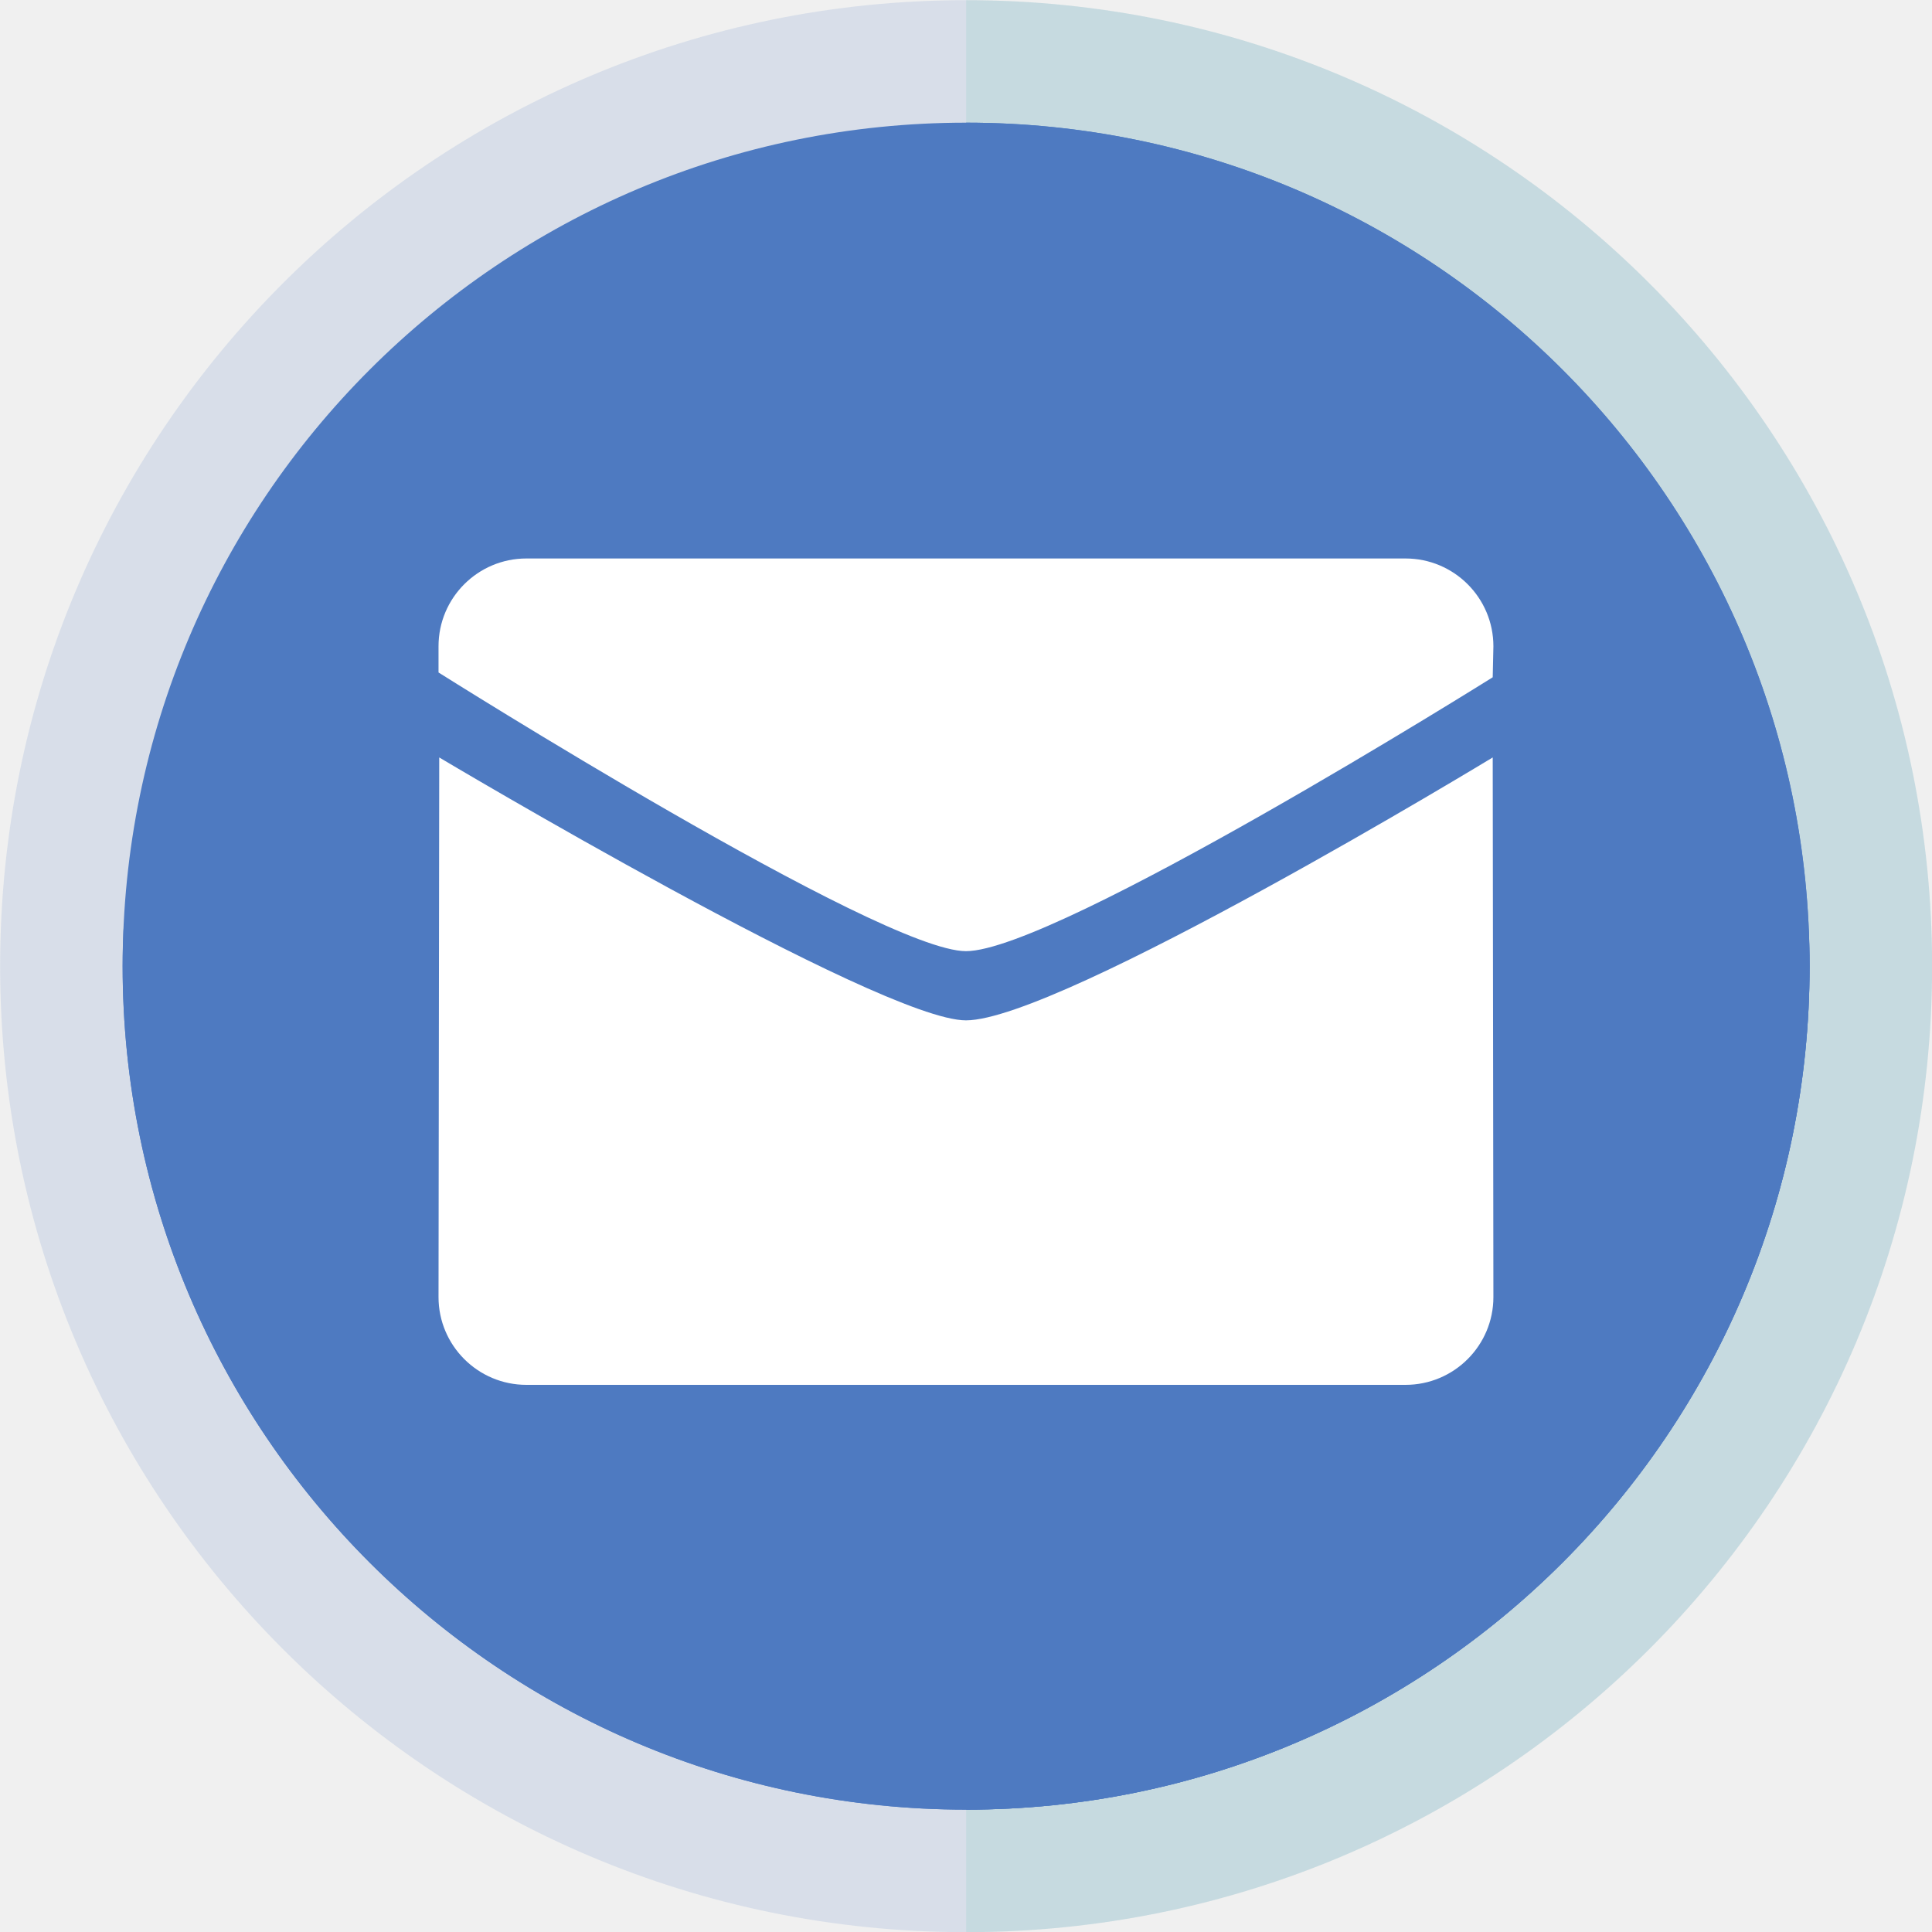
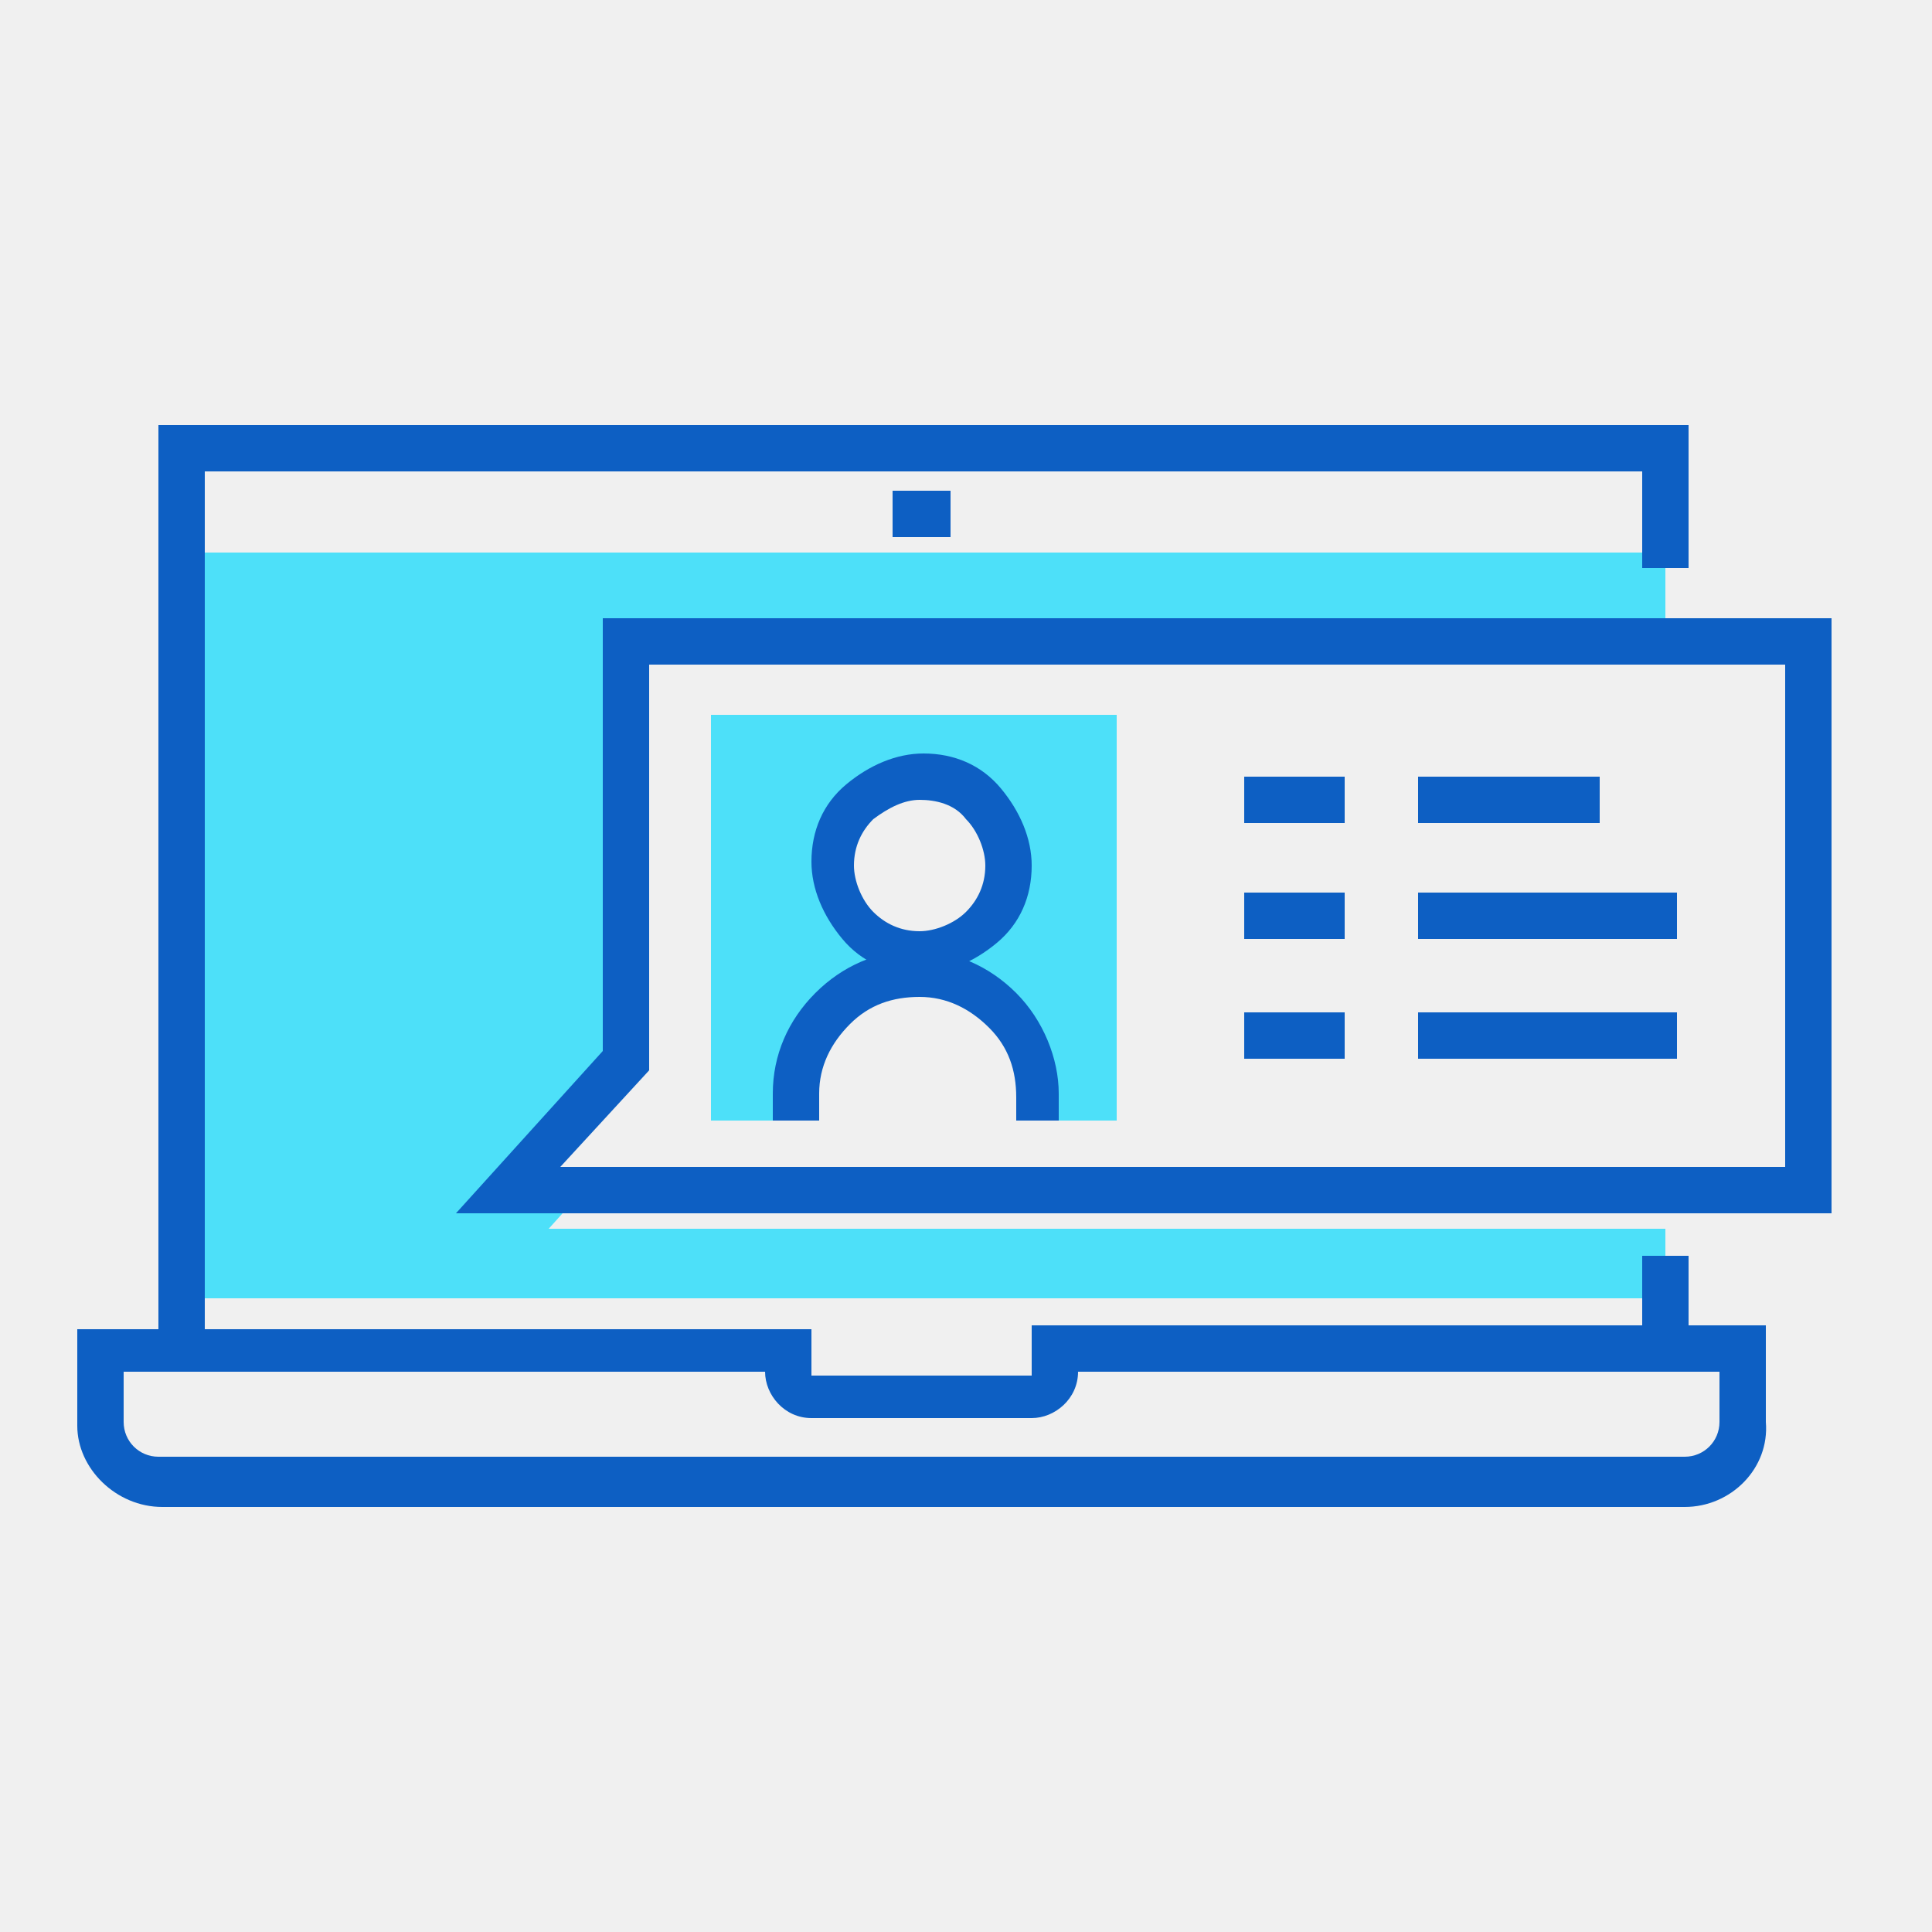
- <svg xmlns="http://www.w3.org/2000/svg" width="150" height="150">
+ <svg xmlns="http://www.w3.org/2000/svg" id="Message_And_Communication_Icons" style="enable-background:new 0 0 50 50;" version="1.1" viewBox="0 0 50 50" xml:space="preserve">
  <g>
-     <rect fill="none" id="canvas_background" height="402" width="582" y="-1" x="-1" />
-   </g>
-   <g>
-     <circle id="svg_2" r="75" opacity="0.15" fill="#4e7ac1" cy="75.013" cx="75.009" />
-     <path id="svg_3" opacity="0.15" fill="#60C3AD" d="m75.009,0.013l0,150c41.42,0 74.998,-33.579 74.998,-75.001c0,-41.421 -33.578,-74.999 -74.998,-74.999z" />
-     <circle id="svg_4" r="65.488" fill="#4e7ac1" cy="75.012" cx="75.009" />
-     <path id="svg_5" fill="#4e7ac1" d="m75.009,9.524l0,130.976c36.166,0 65.486,-29.319 65.486,-65.488c0,-36.167 -29.32,-65.488 -65.486,-65.488z" />
-     <path id="svg_7" fill="#4e7ac1" d="m9.593,72.085c-0.041,0.971 -0.072,1.945 -0.072,2.927c0,36.169 29.318,65.488 65.488,65.488l0,-5.853c-35.188,0 -63.883,-27.752 -65.416,-62.562z" />
-     <path id="svg_8" fill="#4e7ac1" d="m140.423,72.085c-1.533,34.81 -30.229,62.562 -65.414,62.562l0,5.853c36.166,0 65.486,-29.319 65.486,-65.488c0,-0.982 -0.029,-1.956 -0.072,-2.927z" />
-     <path id="svg_9" fill="#FFFFFF" d="m74.996,73.848c-6.655,0 -40.949,-21.637 -40.949,-21.637l0,-2.035c0,-3.761 3.056,-6.816 6.824,-6.816l68.25,0c3.771,0 6.826,3.056 6.826,6.816l-0.053,2.408c0.001,0 -33.921,21.264 -40.898,21.264zm0,5.372c7.297,0 40.898,-20.412 40.898,-20.412l0.053,41.896c0,3.761 -3.055,6.816 -6.826,6.816l-68.25,0c-3.766,0 -6.824,-3.056 -6.824,-6.816l0.055,-41.896c-0.002,0 34.239,20.412 40.894,20.412z" />
+     <g>
+       <g>
+         <polygon points="14.2,31.8 15.1,30.8 13.2,30.8 16.2,27.4 16.2,16.6 43.1,16.6 43.1,14.3 4.7,14.3      4.7,33.6 43.1,33.6 43.1,31.8    " style="fill:#4DE0F9;" />
+       </g>
+     </g>
+     <g>
+       <g>
+         <rect height="1.2" style="fill:#0D5FC3;" width="1.5" x="23.1" y="12.7" />
+       </g>
+     </g>
+     <g>
+       <g>
+         <rect height="2.4" style="fill:#0D5FC3;" width="1.2" x="42.5" y="32.5" />
+       </g>
+     </g>
+     <g>
+       <g>
+         <polygon points="5.3,34.9 4.1,34.9 4.1,11 43.7,11 43.7,14.7 42.5,14.7 42.5,12.2 5.3,12.2    " style="fill:#0D5FC3;" />
+       </g>
+     </g>
+     <g>
+       <g>
+         <path d="M43.6,39H4.2C3,39,2,38,2,36.9v-2.5h19v1.2l5.7,0l0-1.3h19v2.5C45.8,38,44.8,39,43.6,39z      M3.2,35.5v1.3c0,0.5,0.4,0.9,0.9,0.9h39.5c0.5,0,0.9-0.4,0.9-0.9v-1.3l-16.6,0c0,0.7-0.6,1.2-1.2,1.2H21c-0.7,0-1.2-0.6-1.2-1.2     v0H3.2z" style="fill:#0D5FC3;" />
+       </g>
+     </g>
+     <g>
+       <g>
+         <g>
+           <path d="M47.5,31.4H11.8l3.8-4.2V16h31.8V31.4z M14.5,30.2h31.7v-13H16.8v10.5L14.5,30.2z" style="fill:#0D5FC3;" />
+         </g>
+       </g>
+       <g>
+         <g>
+           <g>
+             <path d="M18.4,18.5V29h2.3v-0.7c0-1.7,1.4-3.1,3.2-3.1c1.7,0,3.1,1.4,3.1,3.2l0,0.6h1.9V18.5H18.4z        M23.8,24.6c-1.2,0-2.2-1-2.2-2.3s1-2.2,2.3-2.2s2.2,1,2.2,2.3S25,24.6,23.8,24.6z" style="fill:#4DE0F9;" />
+           </g>
+         </g>
+         <g>
+           <g>
+             <path d="M23.8,25.2C23.8,25.2,23.8,25.2,23.8,25.2c-0.8,0-1.5-0.3-2-0.9s-0.8-1.3-0.8-2       c0-0.8,0.3-1.5,0.9-2s1.3-0.8,2-0.8c0.8,0,1.5,0.3,2,0.9s0.8,1.3,0.8,2c0,0.8-0.3,1.5-0.9,2C25.2,24.9,24.5,25.2,23.8,25.2z        M23.8,20.7c-0.4,0-0.8,0.2-1.2,0.5c-0.3,0.3-0.5,0.7-0.5,1.2c0,0.4,0.2,0.9,0.5,1.2c0.3,0.3,0.7,0.5,1.2,0.5       c0.4,0,0.9-0.2,1.2-0.5c0.3-0.3,0.5-0.7,0.5-1.2c0-0.4-0.2-0.9-0.5-1.2C24.7,20.8,24.2,20.7,23.8,20.7       C23.8,20.7,23.8,20.7,23.8,20.7z" style="fill:#0D5FC3;" />
+           </g>
+         </g>
+         <g>
+           <g>
+             <path d="M27.5,29h-1.2v-0.6c0-0.7-0.2-1.3-0.7-1.8c-0.5-0.5-1.1-0.8-1.8-0.8c-0.7,0-1.3,0.2-1.8,0.7       c-0.5,0.5-0.8,1.1-0.8,1.8V29h-1.2v-0.7c0-1,0.4-1.9,1.1-2.6c0.7-0.7,1.6-1.1,2.6-1.1c0,0,0,0,0,0c1,0,1.9,0.4,2.6,1.1       c0.7,0.7,1.1,1.7,1.1,2.6V29z" style="fill:#0D5FC3;" />
+           </g>
+         </g>
+       </g>
+       <g>
+         <g>
+           <g>
+             <rect height="1.2" style="fill:#0D5FC3;" width="2.6" x="32.2" y="20.1" />
+           </g>
+         </g>
+         <g>
+           <g>
+             <rect height="1.2" style="fill:#0D5FC3;" width="2.6" x="32.2" y="23.1" />
+           </g>
+         </g>
+         <g>
+           <g>
+             <rect height="1.2" style="fill:#0D5FC3;" width="2.6" x="32.2" y="26.2" />
+           </g>
+         </g>
+         <g>
+           <g>
+             <rect height="1.2" style="fill:#0D5FC3;" width="4.7" x="36.7" y="20.1" />
+           </g>
+         </g>
+         <g>
+           <g>
+             <rect height="1.2" style="fill:#0D5FC3;" width="6.7" x="36.7" y="23.1" />
+           </g>
+         </g>
+         <g>
+           <g>
+             <rect height="1.2" style="fill:#0D5FC3;" width="6.7" x="36.7" y="26.2" />
+           </g>
+         </g>
+       </g>
+     </g>
  </g>
</svg>
